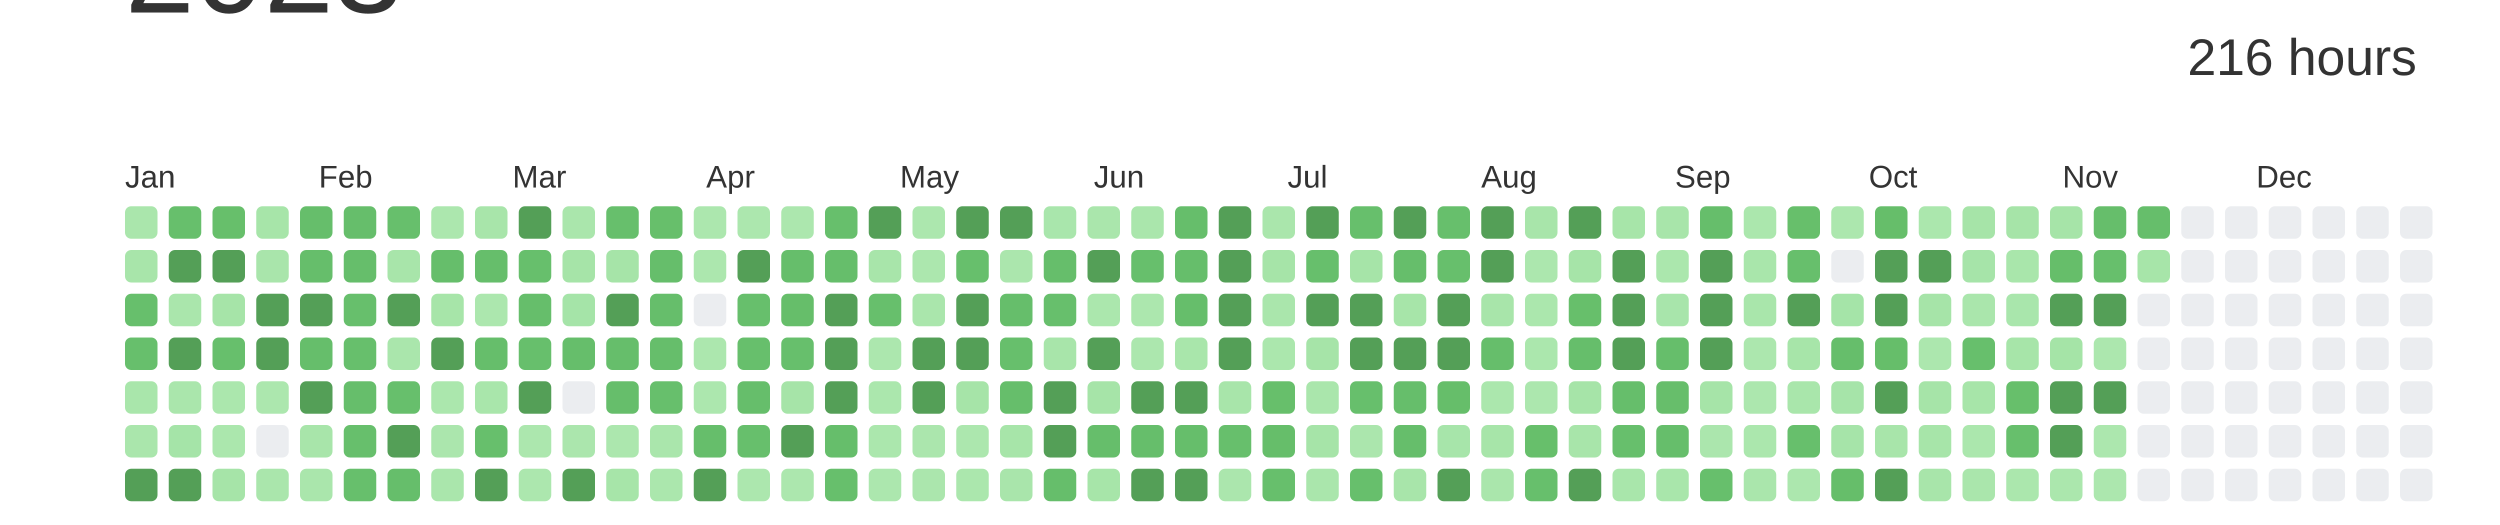
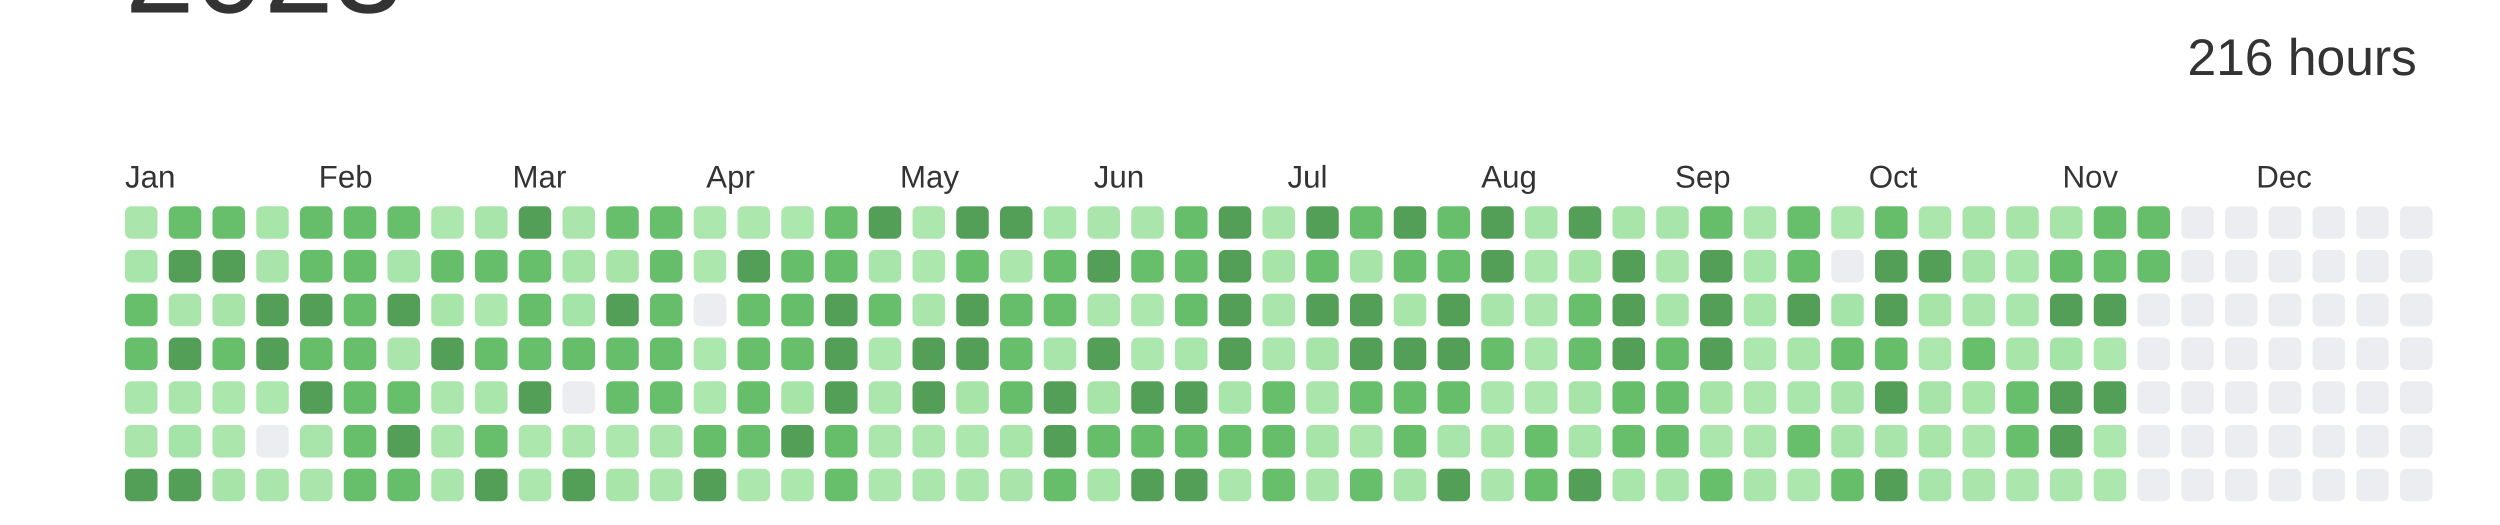
<svg xmlns="http://www.w3.org/2000/svg" baseProfile="full" height="42mm" version="1.1" viewBox="0,0,200,42" width="200mm">
  <defs />
  <rect fill="#ffffff" height="42" width="200" x="0" y="0" />
  <text alignment-baseline="hanging" fill="#333333" style="font-size:10.0px; font-family:Arial;" x="10" y="1">2023</text>
  <text alignment-baseline="hanging" fill="#333333" style="font-size:4.125px; font-family:Arial;" x="175" y="6">216 hours</text>
  <text fill="#333333" style="font-size:2.5px; font-family:Arial" x="10.0" y="15">Jan</text>
  <text fill="#333333" style="font-size:2.5px; font-family:Arial" x="25.5" y="15">Feb</text>
  <text fill="#333333" style="font-size:2.5px; font-family:Arial" x="41.0" y="15">Mar</text>
  <text fill="#333333" style="font-size:2.5px; font-family:Arial" x="56.5" y="15">Apr</text>
  <text fill="#333333" style="font-size:2.5px; font-family:Arial" x="72.0" y="15">May</text>
  <text fill="#333333" style="font-size:2.5px; font-family:Arial" x="87.5" y="15">Jun</text>
  <text fill="#333333" style="font-size:2.5px; font-family:Arial" x="103.0" y="15">Jul</text>
  <text fill="#333333" style="font-size:2.5px; font-family:Arial" x="118.5" y="15">Aug</text>
  <text fill="#333333" style="font-size:2.5px; font-family:Arial" x="134.0" y="15">Sep</text>
  <text fill="#333333" style="font-size:2.5px; font-family:Arial" x="149.5" y="15">Oct</text>
  <text fill="#333333" style="font-size:2.5px; font-family:Arial" x="165.0" y="15">Nov</text>
  <text fill="#333333" style="font-size:2.5px; font-family:Arial" x="180.5" y="15">Dec</text>
  <rect fill="#aae6ac" height="2.6" rx="0.5" ry="0.5" width="2.6" x="10.0" y="16.5" />
  <rect fill="#a8e5aa" height="2.6" rx="0.5" ry="0.5" width="2.6" x="10.0" y="20.0" />
  <rect fill="#67bf6c" height="2.6" rx="0.5" ry="0.5" width="2.6" x="10.0" y="23.5" />
  <rect fill="#67bf6c" height="2.6" rx="0.5" ry="0.5" width="2.6" x="10.0" y="27.0" />
  <rect fill="#a9e6ab" height="2.6" rx="0.5" ry="0.5" width="2.6" x="10.0" y="30.5" />
  <rect fill="#aae6ac" height="2.6" rx="0.5" ry="0.5" width="2.6" x="10.0" y="34.0" />
  <rect fill="#549F57" height="2.6" rx="0.5" ry="0.5" width="2.6" x="10.0" y="37.5" />
  <rect fill="#67bf6c" height="2.6" rx="0.5" ry="0.5" width="2.6" x="13.5" y="16.5" />
  <rect fill="#549F57" height="2.6" rx="0.5" ry="0.5" width="2.6" x="13.5" y="20.0" />
  <rect fill="#aae6ac" height="2.6" rx="0.5" ry="0.5" width="2.6" x="13.5" y="23.5" />
  <rect fill="#549F57" height="2.6" rx="0.5" ry="0.5" width="2.6" x="13.5" y="27.0" />
  <rect fill="#aae6ac" height="2.6" rx="0.5" ry="0.5" width="2.6" x="13.5" y="30.5" />
  <rect fill="#a5e4a8" height="2.6" rx="0.5" ry="0.5" width="2.6" x="13.5" y="34.0" />
  <rect fill="#549F57" height="2.6" rx="0.5" ry="0.5" width="2.6" x="13.5" y="37.5" />
  <rect fill="#67bf6b" height="2.6" rx="0.5" ry="0.5" width="2.6" x="17.0" y="16.5" />
  <rect fill="#549F57" height="2.6" rx="0.5" ry="0.5" width="2.6" x="17.0" y="20.0" />
  <rect fill="#a6e4a8" height="2.6" rx="0.5" ry="0.5" width="2.6" x="17.0" y="23.5" />
  <rect fill="#67bf6c" height="2.6" rx="0.5" ry="0.5" width="2.6" x="17.0" y="27.0" />
  <rect fill="#abe7ad" height="2.6" rx="0.5" ry="0.5" width="2.6" x="17.0" y="30.5" />
  <rect fill="#abe7ad" height="2.6" rx="0.5" ry="0.5" width="2.6" x="17.0" y="34.0" />
  <rect fill="#a6e4a8" height="2.6" rx="0.5" ry="0.5" width="2.6" x="17.0" y="37.5" />
  <rect fill="#a7e5a9" height="2.6" rx="0.5" ry="0.5" width="2.6" x="20.5" y="16.5" />
  <rect fill="#a9e5ab" height="2.6" rx="0.5" ry="0.5" width="2.6" x="20.5" y="20.0" />
  <rect fill="#549F57" height="2.6" rx="0.5" ry="0.5" width="2.6" x="20.5" y="23.5" />
  <rect fill="#549F57" height="2.6" rx="0.5" ry="0.5" width="2.6" x="20.5" y="27.0" />
  <rect fill="#ace7ae" height="2.6" rx="0.5" ry="0.5" width="2.6" x="20.5" y="30.5" />
  <rect fill="#EBEDF0" height="2.6" rx="0.5" ry="0.5" width="2.6" x="20.5" y="34.0" />
  <rect fill="#aae6ac" height="2.6" rx="0.5" ry="0.5" width="2.6" x="20.5" y="37.5" />
  <rect fill="#66be6b" height="2.6" rx="0.5" ry="0.5" width="2.6" x="24.0" y="16.5" />
  <rect fill="#66be6b" height="2.6" rx="0.5" ry="0.5" width="2.6" x="24.0" y="20.0" />
  <rect fill="#549F57" height="2.6" rx="0.5" ry="0.5" width="2.6" x="24.0" y="23.5" />
  <rect fill="#66be6b" height="2.6" rx="0.5" ry="0.5" width="2.6" x="24.0" y="27.0" />
  <rect fill="#549F57" height="2.6" rx="0.5" ry="0.5" width="2.6" x="24.0" y="30.5" />
  <rect fill="#a8e5aa" height="2.6" rx="0.5" ry="0.5" width="2.6" x="24.0" y="34.0" />
  <rect fill="#aae6ac" height="2.6" rx="0.5" ry="0.5" width="2.6" x="24.0" y="37.5" />
  <rect fill="#66be6b" height="2.6" rx="0.5" ry="0.5" width="2.6" x="27.5" y="16.5" />
  <rect fill="#66be6b" height="2.6" rx="0.5" ry="0.5" width="2.6" x="27.5" y="20.0" />
  <rect fill="#67bf6c" height="2.6" rx="0.5" ry="0.5" width="2.6" x="27.5" y="23.5" />
  <rect fill="#67bf6c" height="2.6" rx="0.5" ry="0.5" width="2.6" x="27.5" y="27.0" />
  <rect fill="#66be6b" height="2.6" rx="0.5" ry="0.5" width="2.6" x="27.5" y="30.5" />
  <rect fill="#67bf6c" height="2.6" rx="0.5" ry="0.5" width="2.6" x="27.5" y="34.0" />
  <rect fill="#67bf6c" height="2.6" rx="0.5" ry="0.5" width="2.6" x="27.5" y="37.5" />
  <rect fill="#67bf6c" height="2.6" rx="0.5" ry="0.5" width="2.6" x="31.0" y="16.5" />
  <rect fill="#a8e5aa" height="2.6" rx="0.5" ry="0.5" width="2.6" x="31.0" y="20.0" />
  <rect fill="#549F57" height="2.6" rx="0.5" ry="0.5" width="2.6" x="31.0" y="23.5" />
  <rect fill="#aae6ac" height="2.6" rx="0.5" ry="0.5" width="2.6" x="31.0" y="27.0" />
  <rect fill="#67bf6c" height="2.6" rx="0.5" ry="0.5" width="2.6" x="31.0" y="30.5" />
  <rect fill="#549F57" height="2.6" rx="0.5" ry="0.5" width="2.6" x="31.0" y="34.0" />
  <rect fill="#66be6b" height="2.6" rx="0.5" ry="0.5" width="2.6" x="31.0" y="37.5" />
  <rect fill="#ace7ae" height="2.6" rx="0.5" ry="0.5" width="2.6" x="34.5" y="16.5" />
  <rect fill="#66be6b" height="2.6" rx="0.5" ry="0.5" width="2.6" x="34.5" y="20.0" />
  <rect fill="#a7e5a9" height="2.6" rx="0.5" ry="0.5" width="2.6" x="34.5" y="23.5" />
  <rect fill="#549F57" height="2.6" rx="0.5" ry="0.5" width="2.6" x="34.5" y="27.0" />
  <rect fill="#abe7ad" height="2.6" rx="0.5" ry="0.5" width="2.6" x="34.5" y="30.5" />
  <rect fill="#abe6ad" height="2.6" rx="0.5" ry="0.5" width="2.6" x="34.5" y="34.0" />
  <rect fill="#aae6ac" height="2.6" rx="0.5" ry="0.5" width="2.6" x="34.5" y="37.5" />
  <rect fill="#a8e5aa" height="2.6" rx="0.5" ry="0.5" width="2.6" x="38.0" y="16.5" />
  <rect fill="#66be6b" height="2.6" rx="0.5" ry="0.5" width="2.6" x="38.0" y="20.0" />
  <rect fill="#ace7ae" height="2.6" rx="0.5" ry="0.5" width="2.6" x="38.0" y="23.5" />
  <rect fill="#66be6b" height="2.6" rx="0.5" ry="0.5" width="2.6" x="38.0" y="27.0" />
  <rect fill="#a9e6ab" height="2.6" rx="0.5" ry="0.5" width="2.6" x="38.0" y="30.5" />
  <rect fill="#67bf6c" height="2.6" rx="0.5" ry="0.5" width="2.6" x="38.0" y="34.0" />
  <rect fill="#549F57" height="2.6" rx="0.5" ry="0.5" width="2.6" x="38.0" y="37.5" />
  <rect fill="#549F57" height="2.6" rx="0.5" ry="0.5" width="2.6" x="41.5" y="16.5" />
  <rect fill="#67bf6c" height="2.6" rx="0.5" ry="0.5" width="2.6" x="41.5" y="20.0" />
  <rect fill="#66be6b" height="2.6" rx="0.5" ry="0.5" width="2.6" x="41.5" y="23.5" />
  <rect fill="#67bf6c" height="2.6" rx="0.5" ry="0.5" width="2.6" x="41.5" y="27.0" />
  <rect fill="#549F57" height="2.6" rx="0.5" ry="0.5" width="2.6" x="41.5" y="30.5" />
  <rect fill="#ace7ae" height="2.6" rx="0.5" ry="0.5" width="2.6" x="41.5" y="34.0" />
  <rect fill="#ace7ae" height="2.6" rx="0.5" ry="0.5" width="2.6" x="41.5" y="37.5" />
  <rect fill="#aae6ac" height="2.6" rx="0.5" ry="0.5" width="2.6" x="45.0" y="16.5" />
  <rect fill="#a6e4a8" height="2.6" rx="0.5" ry="0.5" width="2.6" x="45.0" y="20.0" />
  <rect fill="#a5e4a8" height="2.6" rx="0.5" ry="0.5" width="2.6" x="45.0" y="23.5" />
  <rect fill="#66be6b" height="2.6" rx="0.5" ry="0.5" width="2.6" x="45.0" y="27.0" />
  <rect fill="#EBEDF0" height="2.6" rx="0.5" ry="0.5" width="2.6" x="45.0" y="30.5" />
  <rect fill="#abe6ad" height="2.6" rx="0.5" ry="0.5" width="2.6" x="45.0" y="34.0" />
  <rect fill="#549F57" height="2.6" rx="0.5" ry="0.5" width="2.6" x="45.0" y="37.5" />
  <rect fill="#67bf6c" height="2.6" rx="0.5" ry="0.5" width="2.6" x="48.5" y="16.5" />
  <rect fill="#a6e4a8" height="2.6" rx="0.5" ry="0.5" width="2.6" x="48.5" y="20.0" />
  <rect fill="#549F57" height="2.6" rx="0.5" ry="0.5" width="2.6" x="48.5" y="23.5" />
  <rect fill="#66be6b" height="2.6" rx="0.5" ry="0.5" width="2.6" x="48.5" y="27.0" />
  <rect fill="#66be6b" height="2.6" rx="0.5" ry="0.5" width="2.6" x="48.5" y="30.5" />
  <rect fill="#ace7ae" height="2.6" rx="0.5" ry="0.5" width="2.6" x="48.5" y="34.0" />
  <rect fill="#a7e5a9" height="2.6" rx="0.5" ry="0.5" width="2.6" x="48.5" y="37.5" />
  <rect fill="#67bf6b" height="2.6" rx="0.5" ry="0.5" width="2.6" x="52.0" y="16.5" />
  <rect fill="#66be6b" height="2.6" rx="0.5" ry="0.5" width="2.6" x="52.0" y="20.0" />
  <rect fill="#66be6b" height="2.6" rx="0.5" ry="0.5" width="2.6" x="52.0" y="23.5" />
  <rect fill="#66be6b" height="2.6" rx="0.5" ry="0.5" width="2.6" x="52.0" y="27.0" />
  <rect fill="#67bf6c" height="2.6" rx="0.5" ry="0.5" width="2.6" x="52.0" y="30.5" />
  <rect fill="#aae6ac" height="2.6" rx="0.5" ry="0.5" width="2.6" x="52.0" y="34.0" />
  <rect fill="#abe7ad" height="2.6" rx="0.5" ry="0.5" width="2.6" x="52.0" y="37.5" />
  <rect fill="#ace7ae" height="2.6" rx="0.5" ry="0.5" width="2.6" x="55.5" y="16.5" />
  <rect fill="#ace7ae" height="2.6" rx="0.5" ry="0.5" width="2.6" x="55.5" y="20.0" />
  <rect fill="#EBEDF0" height="2.6" rx="0.5" ry="0.5" width="2.6" x="55.5" y="23.5" />
  <rect fill="#ace7ae" height="2.6" rx="0.5" ry="0.5" width="2.6" x="55.5" y="27.0" />
  <rect fill="#ace7ae" height="2.6" rx="0.5" ry="0.5" width="2.6" x="55.5" y="30.5" />
  <rect fill="#66be6b" height="2.6" rx="0.5" ry="0.5" width="2.6" x="55.5" y="34.0" />
  <rect fill="#549F57" height="2.6" rx="0.5" ry="0.5" width="2.6" x="55.5" y="37.5" />
  <rect fill="#ace7ae" height="2.6" rx="0.5" ry="0.5" width="2.6" x="59.0" y="16.5" />
  <rect fill="#549F57" height="2.6" rx="0.5" ry="0.5" width="2.6" x="59.0" y="20.0" />
  <rect fill="#67bf6c" height="2.6" rx="0.5" ry="0.5" width="2.6" x="59.0" y="23.5" />
  <rect fill="#67bf6c" height="2.6" rx="0.5" ry="0.5" width="2.6" x="59.0" y="27.0" />
  <rect fill="#66be6b" height="2.6" rx="0.5" ry="0.5" width="2.6" x="59.0" y="30.5" />
  <rect fill="#67bf6c" height="2.6" rx="0.5" ry="0.5" width="2.6" x="59.0" y="34.0" />
  <rect fill="#ace7ae" height="2.6" rx="0.5" ry="0.5" width="2.6" x="59.0" y="37.5" />
  <rect fill="#ace7ae" height="2.6" rx="0.5" ry="0.5" width="2.6" x="62.5" y="16.5" />
  <rect fill="#66be6b" height="2.6" rx="0.5" ry="0.5" width="2.6" x="62.5" y="20.0" />
  <rect fill="#66be6a" height="2.6" rx="0.5" ry="0.5" width="2.6" x="62.5" y="23.5" />
  <rect fill="#67bf6c" height="2.6" rx="0.5" ry="0.5" width="2.6" x="62.5" y="27.0" />
  <rect fill="#a6e4a8" height="2.6" rx="0.5" ry="0.5" width="2.6" x="62.5" y="30.5" />
  <rect fill="#549F57" height="2.6" rx="0.5" ry="0.5" width="2.6" x="62.5" y="34.0" />
  <rect fill="#ace7ae" height="2.6" rx="0.5" ry="0.5" width="2.6" x="62.5" y="37.5" />
  <rect fill="#67bf6c" height="2.6" rx="0.5" ry="0.5" width="2.6" x="66.0" y="16.5" />
  <rect fill="#66be6b" height="2.6" rx="0.5" ry="0.5" width="2.6" x="66.0" y="20.0" />
  <rect fill="#549F57" height="2.6" rx="0.5" ry="0.5" width="2.6" x="66.0" y="23.5" />
  <rect fill="#549F57" height="2.6" rx="0.5" ry="0.5" width="2.6" x="66.0" y="27.0" />
  <rect fill="#549F57" height="2.6" rx="0.5" ry="0.5" width="2.6" x="66.0" y="30.5" />
  <rect fill="#66be6b" height="2.6" rx="0.5" ry="0.5" width="2.6" x="66.0" y="34.0" />
  <rect fill="#67bf6c" height="2.6" rx="0.5" ry="0.5" width="2.6" x="66.0" y="37.5" />
  <rect fill="#549F57" height="2.6" rx="0.5" ry="0.5" width="2.6" x="69.5" y="16.5" />
  <rect fill="#a8e5aa" height="2.6" rx="0.5" ry="0.5" width="2.6" x="69.5" y="20.0" />
  <rect fill="#67bf6c" height="2.6" rx="0.5" ry="0.5" width="2.6" x="69.5" y="23.5" />
  <rect fill="#ace7ae" height="2.6" rx="0.5" ry="0.5" width="2.6" x="69.5" y="27.0" />
  <rect fill="#abe7ad" height="2.6" rx="0.5" ry="0.5" width="2.6" x="69.5" y="30.5" />
  <rect fill="#abe7ad" height="2.6" rx="0.5" ry="0.5" width="2.6" x="69.5" y="34.0" />
  <rect fill="#ace7ae" height="2.6" rx="0.5" ry="0.5" width="2.6" x="69.5" y="37.5" />
  <rect fill="#ace7ae" height="2.6" rx="0.5" ry="0.5" width="2.6" x="73.0" y="16.5" />
  <rect fill="#ace7ae" height="2.6" rx="0.5" ry="0.5" width="2.6" x="73.0" y="20.0" />
  <rect fill="#aae6ac" height="2.6" rx="0.5" ry="0.5" width="2.6" x="73.0" y="23.5" />
  <rect fill="#549F57" height="2.6" rx="0.5" ry="0.5" width="2.6" x="73.0" y="27.0" />
  <rect fill="#549F57" height="2.6" rx="0.5" ry="0.5" width="2.6" x="73.0" y="30.5" />
  <rect fill="#abe6ad" height="2.6" rx="0.5" ry="0.5" width="2.6" x="73.0" y="34.0" />
  <rect fill="#abe6ad" height="2.6" rx="0.5" ry="0.5" width="2.6" x="73.0" y="37.5" />
  <rect fill="#549F57" height="2.6" rx="0.5" ry="0.5" width="2.6" x="76.5" y="16.5" />
  <rect fill="#67bf6c" height="2.6" rx="0.5" ry="0.5" width="2.6" x="76.5" y="20.0" />
  <rect fill="#549F57" height="2.6" rx="0.5" ry="0.5" width="2.6" x="76.5" y="23.5" />
  <rect fill="#549F57" height="2.6" rx="0.5" ry="0.5" width="2.6" x="76.5" y="27.0" />
  <rect fill="#a6e4a8" height="2.6" rx="0.5" ry="0.5" width="2.6" x="76.5" y="30.5" />
  <rect fill="#ace7ae" height="2.6" rx="0.5" ry="0.5" width="2.6" x="76.5" y="34.0" />
  <rect fill="#abe7ad" height="2.6" rx="0.5" ry="0.5" width="2.6" x="76.5" y="37.5" />
  <rect fill="#549F57" height="2.6" rx="0.5" ry="0.5" width="2.6" x="80.0" y="16.5" />
  <rect fill="#abe6ad" height="2.6" rx="0.5" ry="0.5" width="2.6" x="80.0" y="20.0" />
  <rect fill="#66be6b" height="2.6" rx="0.5" ry="0.5" width="2.6" x="80.0" y="23.5" />
  <rect fill="#67bf6c" height="2.6" rx="0.5" ry="0.5" width="2.6" x="80.0" y="27.0" />
  <rect fill="#66be6b" height="2.6" rx="0.5" ry="0.5" width="2.6" x="80.0" y="30.5" />
  <rect fill="#a7e5a9" height="2.6" rx="0.5" ry="0.5" width="2.6" x="80.0" y="34.0" />
  <rect fill="#a9e5ab" height="2.6" rx="0.5" ry="0.5" width="2.6" x="80.0" y="37.5" />
  <rect fill="#a9e6ac" height="2.6" rx="0.5" ry="0.5" width="2.6" x="83.5" y="16.5" />
  <rect fill="#66be6b" height="2.6" rx="0.5" ry="0.5" width="2.6" x="83.5" y="20.0" />
  <rect fill="#67bf6c" height="2.6" rx="0.5" ry="0.5" width="2.6" x="83.5" y="23.5" />
  <rect fill="#a8e5aa" height="2.6" rx="0.5" ry="0.5" width="2.6" x="83.5" y="27.0" />
  <rect fill="#549F57" height="2.6" rx="0.5" ry="0.5" width="2.6" x="83.5" y="30.5" />
  <rect fill="#549F57" height="2.6" rx="0.5" ry="0.5" width="2.6" x="83.5" y="34.0" />
  <rect fill="#66be6b" height="2.6" rx="0.5" ry="0.5" width="2.6" x="83.5" y="37.5" />
  <rect fill="#aae6ac" height="2.6" rx="0.5" ry="0.5" width="2.6" x="87.0" y="16.5" />
  <rect fill="#549F57" height="2.6" rx="0.5" ry="0.5" width="2.6" x="87.0" y="20.0" />
  <rect fill="#abe7ad" height="2.6" rx="0.5" ry="0.5" width="2.6" x="87.0" y="23.5" />
  <rect fill="#549F57" height="2.6" rx="0.5" ry="0.5" width="2.6" x="87.0" y="27.0" />
  <rect fill="#a6e4a8" height="2.6" rx="0.5" ry="0.5" width="2.6" x="87.0" y="30.5" />
  <rect fill="#66be6b" height="2.6" rx="0.5" ry="0.5" width="2.6" x="87.0" y="34.0" />
  <rect fill="#a7e5a9" height="2.6" rx="0.5" ry="0.5" width="2.6" x="87.0" y="37.5" />
  <rect fill="#aae6ac" height="2.6" rx="0.5" ry="0.5" width="2.6" x="90.5" y="16.5" />
  <rect fill="#67bf6c" height="2.6" rx="0.5" ry="0.5" width="2.6" x="90.5" y="20.0" />
  <rect fill="#ace7ae" height="2.6" rx="0.5" ry="0.5" width="2.6" x="90.5" y="23.5" />
  <rect fill="#ace7ae" height="2.6" rx="0.5" ry="0.5" width="2.6" x="90.5" y="27.0" />
  <rect fill="#549F57" height="2.6" rx="0.5" ry="0.5" width="2.6" x="90.5" y="30.5" />
  <rect fill="#66be6b" height="2.6" rx="0.5" ry="0.5" width="2.6" x="90.5" y="34.0" />
  <rect fill="#549F57" height="2.6" rx="0.5" ry="0.5" width="2.6" x="90.5" y="37.5" />
  <rect fill="#66be6b" height="2.6" rx="0.5" ry="0.5" width="2.6" x="94.0" y="16.5" />
  <rect fill="#66be6b" height="2.6" rx="0.5" ry="0.5" width="2.6" x="94.0" y="20.0" />
  <rect fill="#66be6b" height="2.6" rx="0.5" ry="0.5" width="2.6" x="94.0" y="23.5" />
  <rect fill="#a9e6ab" height="2.6" rx="0.5" ry="0.5" width="2.6" x="94.0" y="27.0" />
  <rect fill="#549F57" height="2.6" rx="0.5" ry="0.5" width="2.6" x="94.0" y="30.5" />
  <rect fill="#66be6b" height="2.6" rx="0.5" ry="0.5" width="2.6" x="94.0" y="34.0" />
  <rect fill="#549F57" height="2.6" rx="0.5" ry="0.5" width="2.6" x="94.0" y="37.5" />
  <rect fill="#549F57" height="2.6" rx="0.5" ry="0.5" width="2.6" x="97.5" y="16.5" />
  <rect fill="#549F57" height="2.6" rx="0.5" ry="0.5" width="2.6" x="97.5" y="20.0" />
  <rect fill="#549F57" height="2.6" rx="0.5" ry="0.5" width="2.6" x="97.5" y="23.5" />
  <rect fill="#549F57" height="2.6" rx="0.5" ry="0.5" width="2.6" x="97.5" y="27.0" />
  <rect fill="#a8e5aa" height="2.6" rx="0.5" ry="0.5" width="2.6" x="97.5" y="30.5" />
  <rect fill="#67bf6c" height="2.6" rx="0.5" ry="0.5" width="2.6" x="97.5" y="34.0" />
  <rect fill="#abe6ad" height="2.6" rx="0.5" ry="0.5" width="2.6" x="97.5" y="37.5" />
  <rect fill="#aae6ac" height="2.6" rx="0.5" ry="0.5" width="2.6" x="101.0" y="16.5" />
  <rect fill="#a6e4a8" height="2.6" rx="0.5" ry="0.5" width="2.6" x="101.0" y="20.0" />
  <rect fill="#aae6ac" height="2.6" rx="0.5" ry="0.5" width="2.6" x="101.0" y="23.5" />
  <rect fill="#abe7ad" height="2.6" rx="0.5" ry="0.5" width="2.6" x="101.0" y="27.0" />
  <rect fill="#67bf6b" height="2.6" rx="0.5" ry="0.5" width="2.6" x="101.0" y="30.5" />
  <rect fill="#66be6a" height="2.6" rx="0.5" ry="0.5" width="2.6" x="101.0" y="34.0" />
  <rect fill="#67bf6c" height="2.6" rx="0.5" ry="0.5" width="2.6" x="101.0" y="37.5" />
  <rect fill="#549F57" height="2.6" rx="0.5" ry="0.5" width="2.6" x="104.5" y="16.5" />
  <rect fill="#67bf6c" height="2.6" rx="0.5" ry="0.5" width="2.6" x="104.5" y="20.0" />
  <rect fill="#549F57" height="2.6" rx="0.5" ry="0.5" width="2.6" x="104.5" y="23.5" />
  <rect fill="#a6e4a8" height="2.6" rx="0.5" ry="0.5" width="2.6" x="104.5" y="27.0" />
  <rect fill="#aae6ac" height="2.6" rx="0.5" ry="0.5" width="2.6" x="104.5" y="30.5" />
  <rect fill="#a6e4a8" height="2.6" rx="0.5" ry="0.5" width="2.6" x="104.5" y="34.0" />
  <rect fill="#aae6ac" height="2.6" rx="0.5" ry="0.5" width="2.6" x="104.5" y="37.5" />
  <rect fill="#67bf6c" height="2.6" rx="0.5" ry="0.5" width="2.6" x="108.0" y="16.5" />
  <rect fill="#a6e4a8" height="2.6" rx="0.5" ry="0.5" width="2.6" x="108.0" y="20.0" />
  <rect fill="#549F57" height="2.6" rx="0.5" ry="0.5" width="2.6" x="108.0" y="23.5" />
  <rect fill="#549F57" height="2.6" rx="0.5" ry="0.5" width="2.6" x="108.0" y="27.0" />
  <rect fill="#67bf6c" height="2.6" rx="0.5" ry="0.5" width="2.6" x="108.0" y="30.5" />
  <rect fill="#abe6ad" height="2.6" rx="0.5" ry="0.5" width="2.6" x="108.0" y="34.0" />
  <rect fill="#67bf6c" height="2.6" rx="0.5" ry="0.5" width="2.6" x="108.0" y="37.5" />
  <rect fill="#549F57" height="2.6" rx="0.5" ry="0.5" width="2.6" x="111.5" y="16.5" />
  <rect fill="#66be6b" height="2.6" rx="0.5" ry="0.5" width="2.6" x="111.5" y="20.0" />
  <rect fill="#a7e5a9" height="2.6" rx="0.5" ry="0.5" width="2.6" x="111.5" y="23.5" />
  <rect fill="#549F57" height="2.6" rx="0.5" ry="0.5" width="2.6" x="111.5" y="27.0" />
  <rect fill="#66be6b" height="2.6" rx="0.5" ry="0.5" width="2.6" x="111.5" y="30.5" />
  <rect fill="#66be6b" height="2.6" rx="0.5" ry="0.5" width="2.6" x="111.5" y="34.0" />
  <rect fill="#a8e5aa" height="2.6" rx="0.5" ry="0.5" width="2.6" x="111.5" y="37.5" />
  <rect fill="#67bf6c" height="2.6" rx="0.5" ry="0.5" width="2.6" x="115.0" y="16.5" />
  <rect fill="#67bf6c" height="2.6" rx="0.5" ry="0.5" width="2.6" x="115.0" y="20.0" />
  <rect fill="#549F57" height="2.6" rx="0.5" ry="0.5" width="2.6" x="115.0" y="23.5" />
  <rect fill="#549F57" height="2.6" rx="0.5" ry="0.5" width="2.6" x="115.0" y="27.0" />
  <rect fill="#66be6a" height="2.6" rx="0.5" ry="0.5" width="2.6" x="115.0" y="30.5" />
  <rect fill="#a7e5aa" height="2.6" rx="0.5" ry="0.5" width="2.6" x="115.0" y="34.0" />
  <rect fill="#549F57" height="2.6" rx="0.5" ry="0.5" width="2.6" x="115.0" y="37.5" />
  <rect fill="#549F57" height="2.6" rx="0.5" ry="0.5" width="2.6" x="118.5" y="16.5" />
  <rect fill="#549F57" height="2.6" rx="0.5" ry="0.5" width="2.6" x="118.5" y="20.0" />
  <rect fill="#a8e5aa" height="2.6" rx="0.5" ry="0.5" width="2.6" x="118.5" y="23.5" />
  <rect fill="#66be6b" height="2.6" rx="0.5" ry="0.5" width="2.6" x="118.5" y="27.0" />
  <rect fill="#abe7ad" height="2.6" rx="0.5" ry="0.5" width="2.6" x="118.5" y="30.5" />
  <rect fill="#a7e5a9" height="2.6" rx="0.5" ry="0.5" width="2.6" x="118.5" y="34.0" />
  <rect fill="#aae6ac" height="2.6" rx="0.5" ry="0.5" width="2.6" x="118.5" y="37.5" />
  <rect fill="#a8e5aa" height="2.6" rx="0.5" ry="0.5" width="2.6" x="122.0" y="16.5" />
  <rect fill="#ace7ae" height="2.6" rx="0.5" ry="0.5" width="2.6" x="122.0" y="20.0" />
  <rect fill="#abe7ad" height="2.6" rx="0.5" ry="0.5" width="2.6" x="122.0" y="23.5" />
  <rect fill="#abe7ad" height="2.6" rx="0.5" ry="0.5" width="2.6" x="122.0" y="27.0" />
  <rect fill="#ace7ae" height="2.6" rx="0.5" ry="0.5" width="2.6" x="122.0" y="30.5" />
  <rect fill="#67bf6b" height="2.6" rx="0.5" ry="0.5" width="2.6" x="122.0" y="34.0" />
  <rect fill="#67bf6c" height="2.6" rx="0.5" ry="0.5" width="2.6" x="122.0" y="37.5" />
  <rect fill="#549F57" height="2.6" rx="0.5" ry="0.5" width="2.6" x="125.5" y="16.5" />
  <rect fill="#a6e4a8" height="2.6" rx="0.5" ry="0.5" width="2.6" x="125.5" y="20.0" />
  <rect fill="#67bf6b" height="2.6" rx="0.5" ry="0.5" width="2.6" x="125.5" y="23.5" />
  <rect fill="#66be6b" height="2.6" rx="0.5" ry="0.5" width="2.6" x="125.5" y="27.0" />
  <rect fill="#a6e4a8" height="2.6" rx="0.5" ry="0.5" width="2.6" x="125.5" y="30.5" />
  <rect fill="#a8e5aa" height="2.6" rx="0.5" ry="0.5" width="2.6" x="125.5" y="34.0" />
  <rect fill="#549F57" height="2.6" rx="0.5" ry="0.5" width="2.6" x="125.5" y="37.5" />
  <rect fill="#a7e5a9" height="2.6" rx="0.5" ry="0.5" width="2.6" x="129.0" y="16.5" />
  <rect fill="#549F57" height="2.6" rx="0.5" ry="0.5" width="2.6" x="129.0" y="20.0" />
  <rect fill="#549F57" height="2.6" rx="0.5" ry="0.5" width="2.6" x="129.0" y="23.5" />
  <rect fill="#549F57" height="2.6" rx="0.5" ry="0.5" width="2.6" x="129.0" y="27.0" />
  <rect fill="#66be6b" height="2.6" rx="0.5" ry="0.5" width="2.6" x="129.0" y="30.5" />
  <rect fill="#67bf6c" height="2.6" rx="0.5" ry="0.5" width="2.6" x="129.0" y="34.0" />
  <rect fill="#a9e6ab" height="2.6" rx="0.5" ry="0.5" width="2.6" x="129.0" y="37.5" />
  <rect fill="#a8e5aa" height="2.6" rx="0.5" ry="0.5" width="2.6" x="132.5" y="16.5" />
  <rect fill="#abe7ad" height="2.6" rx="0.5" ry="0.5" width="2.6" x="132.5" y="20.0" />
  <rect fill="#a8e5ab" height="2.6" rx="0.5" ry="0.5" width="2.6" x="132.5" y="23.5" />
  <rect fill="#66be6b" height="2.6" rx="0.5" ry="0.5" width="2.6" x="132.5" y="27.0" />
  <rect fill="#67be6b" height="2.6" rx="0.5" ry="0.5" width="2.6" x="132.5" y="30.5" />
  <rect fill="#66be6b" height="2.6" rx="0.5" ry="0.5" width="2.6" x="132.5" y="34.0" />
  <rect fill="#a9e6ab" height="2.6" rx="0.5" ry="0.5" width="2.6" x="132.5" y="37.5" />
  <rect fill="#66be6b" height="2.6" rx="0.5" ry="0.5" width="2.6" x="136.0" y="16.5" />
  <rect fill="#549F57" height="2.6" rx="0.5" ry="0.5" width="2.6" x="136.0" y="20.0" />
  <rect fill="#549F57" height="2.6" rx="0.5" ry="0.5" width="2.6" x="136.0" y="23.5" />
  <rect fill="#549F57" height="2.6" rx="0.5" ry="0.5" width="2.6" x="136.0" y="27.0" />
  <rect fill="#a6e4a8" height="2.6" rx="0.5" ry="0.5" width="2.6" x="136.0" y="30.5" />
  <rect fill="#abe6ad" height="2.6" rx="0.5" ry="0.5" width="2.6" x="136.0" y="34.0" />
  <rect fill="#67bf6c" height="2.6" rx="0.5" ry="0.5" width="2.6" x="136.0" y="37.5" />
  <rect fill="#abe7ad" height="2.6" rx="0.5" ry="0.5" width="2.6" x="139.5" y="16.5" />
  <rect fill="#a9e6ab" height="2.6" rx="0.5" ry="0.5" width="2.6" x="139.5" y="20.0" />
  <rect fill="#a9e6ab" height="2.6" rx="0.5" ry="0.5" width="2.6" x="139.5" y="23.5" />
  <rect fill="#ace7ae" height="2.6" rx="0.5" ry="0.5" width="2.6" x="139.5" y="27.0" />
  <rect fill="#ace7ae" height="2.6" rx="0.5" ry="0.5" width="2.6" x="139.5" y="30.5" />
  <rect fill="#abe7ad" height="2.6" rx="0.5" ry="0.5" width="2.6" x="139.5" y="34.0" />
  <rect fill="#aae6ac" height="2.6" rx="0.5" ry="0.5" width="2.6" x="139.5" y="37.5" />
  <rect fill="#67bf6b" height="2.6" rx="0.5" ry="0.5" width="2.6" x="143.0" y="16.5" />
  <rect fill="#67bf6c" height="2.6" rx="0.5" ry="0.5" width="2.6" x="143.0" y="20.0" />
  <rect fill="#549F57" height="2.6" rx="0.5" ry="0.5" width="2.6" x="143.0" y="23.5" />
  <rect fill="#a7e5a9" height="2.6" rx="0.5" ry="0.5" width="2.6" x="143.0" y="27.0" />
  <rect fill="#a9e6ab" height="2.6" rx="0.5" ry="0.5" width="2.6" x="143.0" y="30.5" />
  <rect fill="#67bf6c" height="2.6" rx="0.5" ry="0.5" width="2.6" x="143.0" y="34.0" />
  <rect fill="#ace7ae" height="2.6" rx="0.5" ry="0.5" width="2.6" x="143.0" y="37.5" />
  <rect fill="#ace7ae" height="2.6" rx="0.5" ry="0.5" width="2.6" x="146.5" y="16.5" />
  <rect fill="#EBEDF0" height="2.6" rx="0.5" ry="0.5" width="2.6" x="146.5" y="20.0" />
  <rect fill="#a5e4a8" height="2.6" rx="0.5" ry="0.5" width="2.6" x="146.5" y="23.5" />
  <rect fill="#66be6b" height="2.6" rx="0.5" ry="0.5" width="2.6" x="146.5" y="27.0" />
  <rect fill="#a6e4a9" height="2.6" rx="0.5" ry="0.5" width="2.6" x="146.5" y="30.5" />
  <rect fill="#a6e4a9" height="2.6" rx="0.5" ry="0.5" width="2.6" x="146.5" y="34.0" />
  <rect fill="#66be6a" height="2.6" rx="0.5" ry="0.5" width="2.6" x="146.5" y="37.5" />
  <rect fill="#66be6a" height="2.6" rx="0.5" ry="0.5" width="2.6" x="150.0" y="16.5" />
  <rect fill="#549F57" height="2.6" rx="0.5" ry="0.5" width="2.6" x="150.0" y="20.0" />
  <rect fill="#549F57" height="2.6" rx="0.5" ry="0.5" width="2.6" x="150.0" y="23.5" />
  <rect fill="#66be6a" height="2.6" rx="0.5" ry="0.5" width="2.6" x="150.0" y="27.0" />
  <rect fill="#549F57" height="2.6" rx="0.5" ry="0.5" width="2.6" x="150.0" y="30.5" />
  <rect fill="#a8e5aa" height="2.6" rx="0.5" ry="0.5" width="2.6" x="150.0" y="34.0" />
  <rect fill="#549F57" height="2.6" rx="0.5" ry="0.5" width="2.6" x="150.0" y="37.5" />
  <rect fill="#abe7ad" height="2.6" rx="0.5" ry="0.5" width="2.6" x="153.5" y="16.5" />
  <rect fill="#549F57" height="2.6" rx="0.5" ry="0.5" width="2.6" x="153.5" y="20.0" />
  <rect fill="#a6e4a8" height="2.6" rx="0.5" ry="0.5" width="2.6" x="153.5" y="23.5" />
  <rect fill="#ace7ae" height="2.6" rx="0.5" ry="0.5" width="2.6" x="153.5" y="27.0" />
  <rect fill="#a6e4a8" height="2.6" rx="0.5" ry="0.5" width="2.6" x="153.5" y="30.5" />
  <rect fill="#a7e5a9" height="2.6" rx="0.5" ry="0.5" width="2.6" x="153.5" y="34.0" />
  <rect fill="#a8e5aa" height="2.6" rx="0.5" ry="0.5" width="2.6" x="153.5" y="37.5" />
  <rect fill="#a6e4a8" height="2.6" rx="0.5" ry="0.5" width="2.6" x="157.0" y="16.5" />
  <rect fill="#a6e4a9" height="2.6" rx="0.5" ry="0.5" width="2.6" x="157.0" y="20.0" />
  <rect fill="#aae6ac" height="2.6" rx="0.5" ry="0.5" width="2.6" x="157.0" y="23.5" />
  <rect fill="#67bf6c" height="2.6" rx="0.5" ry="0.5" width="2.6" x="157.0" y="27.0" />
  <rect fill="#a7e5a9" height="2.6" rx="0.5" ry="0.5" width="2.6" x="157.0" y="30.5" />
  <rect fill="#abe7ad" height="2.6" rx="0.5" ry="0.5" width="2.6" x="157.0" y="34.0" />
  <rect fill="#aae6ac" height="2.6" rx="0.5" ry="0.5" width="2.6" x="157.0" y="37.5" />
  <rect fill="#a6e4a8" height="2.6" rx="0.5" ry="0.5" width="2.6" x="160.5" y="16.5" />
  <rect fill="#a9e6ab" height="2.6" rx="0.5" ry="0.5" width="2.6" x="160.5" y="20.0" />
  <rect fill="#a9e6ac" height="2.6" rx="0.5" ry="0.5" width="2.6" x="160.5" y="23.5" />
  <rect fill="#a7e5a9" height="2.6" rx="0.5" ry="0.5" width="2.6" x="160.5" y="27.0" />
  <rect fill="#67bf6b" height="2.6" rx="0.5" ry="0.5" width="2.6" x="160.5" y="30.5" />
  <rect fill="#67bf6c" height="2.6" rx="0.5" ry="0.5" width="2.6" x="160.5" y="34.0" />
  <rect fill="#abe7ad" height="2.6" rx="0.5" ry="0.5" width="2.6" x="160.5" y="37.5" />
  <rect fill="#a6e4a8" height="2.6" rx="0.5" ry="0.5" width="2.6" x="164.0" y="16.5" />
  <rect fill="#66be6a" height="2.6" rx="0.5" ry="0.5" width="2.6" x="164.0" y="20.0" />
  <rect fill="#549F57" height="2.6" rx="0.5" ry="0.5" width="2.6" x="164.0" y="23.5" />
  <rect fill="#a5e4a7" height="2.6" rx="0.5" ry="0.5" width="2.6" x="164.0" y="27.0" />
  <rect fill="#549F57" height="2.6" rx="0.5" ry="0.5" width="2.6" x="164.0" y="30.5" />
  <rect fill="#549F57" height="2.6" rx="0.5" ry="0.5" width="2.6" x="164.0" y="34.0" />
  <rect fill="#abe7ad" height="2.6" rx="0.5" ry="0.5" width="2.6" x="164.0" y="37.5" />
  <rect fill="#66be6b" height="2.6" rx="0.5" ry="0.5" width="2.6" x="167.5" y="16.5" />
  <rect fill="#67bf6c" height="2.6" rx="0.5" ry="0.5" width="2.6" x="167.5" y="20.0" />
  <rect fill="#549F57" height="2.6" rx="0.5" ry="0.5" width="2.6" x="167.5" y="23.5" />
  <rect fill="#ace7ae" height="2.6" rx="0.5" ry="0.5" width="2.6" x="167.5" y="27.0" />
  <rect fill="#549F57" height="2.6" rx="0.5" ry="0.5" width="2.6" x="167.5" y="30.5" />
  <rect fill="#ace7ae" height="2.6" rx="0.5" ry="0.5" width="2.6" x="167.5" y="34.0" />
  <rect fill="#ace7ae" height="2.6" rx="0.5" ry="0.5" width="2.6" x="167.5" y="37.5" />
  <rect fill="#66be6b" height="2.6" rx="0.5" ry="0.5" width="2.6" x="171.0" y="16.5" />
-   <rect fill="#a7e5a9" height="2.6" rx="0.5" ry="0.5" width="2.6" x="171.0" y="20.0" />
+   <rect fill="#66be6b" height="2.6" rx="0.5" ry="0.5" width="2.6" x="171.0" y="20.0" />
  <rect fill="#EBEDF0" height="2.6" rx="0.5" ry="0.5" width="2.6" x="171.0" y="23.5" />
  <rect fill="#EBEDF0" height="2.6" rx="0.5" ry="0.5" width="2.6" x="171.0" y="27.0" />
  <rect fill="#EBEDF0" height="2.6" rx="0.5" ry="0.5" width="2.6" x="171.0" y="30.5" />
  <rect fill="#EBEDF0" height="2.6" rx="0.5" ry="0.5" width="2.6" x="171.0" y="34.0" />
  <rect fill="#EBEDF0" height="2.6" rx="0.5" ry="0.5" width="2.6" x="171.0" y="37.5" />
  <rect fill="#EBEDF0" height="2.6" rx="0.5" ry="0.5" width="2.6" x="174.5" y="16.5" />
  <rect fill="#EBEDF0" height="2.6" rx="0.5" ry="0.5" width="2.6" x="174.5" y="20.0" />
  <rect fill="#EBEDF0" height="2.6" rx="0.5" ry="0.5" width="2.6" x="174.5" y="23.5" />
  <rect fill="#EBEDF0" height="2.6" rx="0.5" ry="0.5" width="2.6" x="174.5" y="27.0" />
  <rect fill="#EBEDF0" height="2.6" rx="0.5" ry="0.5" width="2.6" x="174.5" y="30.5" />
  <rect fill="#EBEDF0" height="2.6" rx="0.5" ry="0.5" width="2.6" x="174.5" y="34.0" />
  <rect fill="#EBEDF0" height="2.6" rx="0.5" ry="0.5" width="2.6" x="174.5" y="37.5" />
  <rect fill="#EBEDF0" height="2.6" rx="0.5" ry="0.5" width="2.6" x="178.0" y="16.5" />
  <rect fill="#EBEDF0" height="2.6" rx="0.5" ry="0.5" width="2.6" x="178.0" y="20.0" />
  <rect fill="#EBEDF0" height="2.6" rx="0.5" ry="0.5" width="2.6" x="178.0" y="23.5" />
  <rect fill="#EBEDF0" height="2.6" rx="0.5" ry="0.5" width="2.6" x="178.0" y="27.0" />
  <rect fill="#EBEDF0" height="2.6" rx="0.5" ry="0.5" width="2.6" x="178.0" y="30.5" />
  <rect fill="#EBEDF0" height="2.6" rx="0.5" ry="0.5" width="2.6" x="178.0" y="34.0" />
  <rect fill="#EBEDF0" height="2.6" rx="0.5" ry="0.5" width="2.6" x="178.0" y="37.5" />
  <rect fill="#EBEDF0" height="2.6" rx="0.5" ry="0.5" width="2.6" x="181.5" y="16.5" />
  <rect fill="#EBEDF0" height="2.6" rx="0.5" ry="0.5" width="2.6" x="181.5" y="20.0" />
  <rect fill="#EBEDF0" height="2.6" rx="0.5" ry="0.5" width="2.6" x="181.5" y="23.5" />
  <rect fill="#EBEDF0" height="2.6" rx="0.5" ry="0.5" width="2.6" x="181.5" y="27.0" />
  <rect fill="#EBEDF0" height="2.6" rx="0.5" ry="0.5" width="2.6" x="181.5" y="30.5" />
  <rect fill="#EBEDF0" height="2.6" rx="0.5" ry="0.5" width="2.6" x="181.5" y="34.0" />
  <rect fill="#EBEDF0" height="2.6" rx="0.5" ry="0.5" width="2.6" x="181.5" y="37.5" />
  <rect fill="#EBEDF0" height="2.6" rx="0.5" ry="0.5" width="2.6" x="185.0" y="16.5" />
  <rect fill="#EBEDF0" height="2.6" rx="0.5" ry="0.5" width="2.6" x="185.0" y="20.0" />
  <rect fill="#EBEDF0" height="2.6" rx="0.5" ry="0.5" width="2.6" x="185.0" y="23.5" />
  <rect fill="#EBEDF0" height="2.6" rx="0.5" ry="0.5" width="2.6" x="185.0" y="27.0" />
  <rect fill="#EBEDF0" height="2.6" rx="0.5" ry="0.5" width="2.6" x="185.0" y="30.5" />
  <rect fill="#EBEDF0" height="2.6" rx="0.5" ry="0.5" width="2.6" x="185.0" y="34.0" />
  <rect fill="#EBEDF0" height="2.6" rx="0.5" ry="0.5" width="2.6" x="185.0" y="37.5" />
  <rect fill="#EBEDF0" height="2.6" rx="0.5" ry="0.5" width="2.6" x="188.5" y="16.5" />
  <rect fill="#EBEDF0" height="2.6" rx="0.5" ry="0.5" width="2.6" x="188.5" y="20.0" />
  <rect fill="#EBEDF0" height="2.6" rx="0.5" ry="0.5" width="2.6" x="188.5" y="23.5" />
  <rect fill="#EBEDF0" height="2.6" rx="0.5" ry="0.5" width="2.6" x="188.5" y="27.0" />
  <rect fill="#EBEDF0" height="2.6" rx="0.5" ry="0.5" width="2.6" x="188.5" y="30.5" />
  <rect fill="#EBEDF0" height="2.6" rx="0.5" ry="0.5" width="2.6" x="188.5" y="34.0" />
  <rect fill="#EBEDF0" height="2.6" rx="0.5" ry="0.5" width="2.6" x="188.5" y="37.5" />
  <rect fill="#EBEDF0" height="2.6" rx="0.5" ry="0.5" width="2.6" x="192.0" y="16.5" />
  <rect fill="#EBEDF0" height="2.6" rx="0.5" ry="0.5" width="2.6" x="192.0" y="20.0" />
  <rect fill="#EBEDF0" height="2.6" rx="0.5" ry="0.5" width="2.6" x="192.0" y="23.5" />
  <rect fill="#EBEDF0" height="2.6" rx="0.5" ry="0.5" width="2.6" x="192.0" y="27.0" />
  <rect fill="#EBEDF0" height="2.6" rx="0.5" ry="0.5" width="2.6" x="192.0" y="30.5" />
  <rect fill="#EBEDF0" height="2.6" rx="0.5" ry="0.5" width="2.6" x="192.0" y="34.0" />
  <rect fill="#EBEDF0" height="2.6" rx="0.5" ry="0.5" width="2.6" x="192.0" y="37.5" />
</svg>
